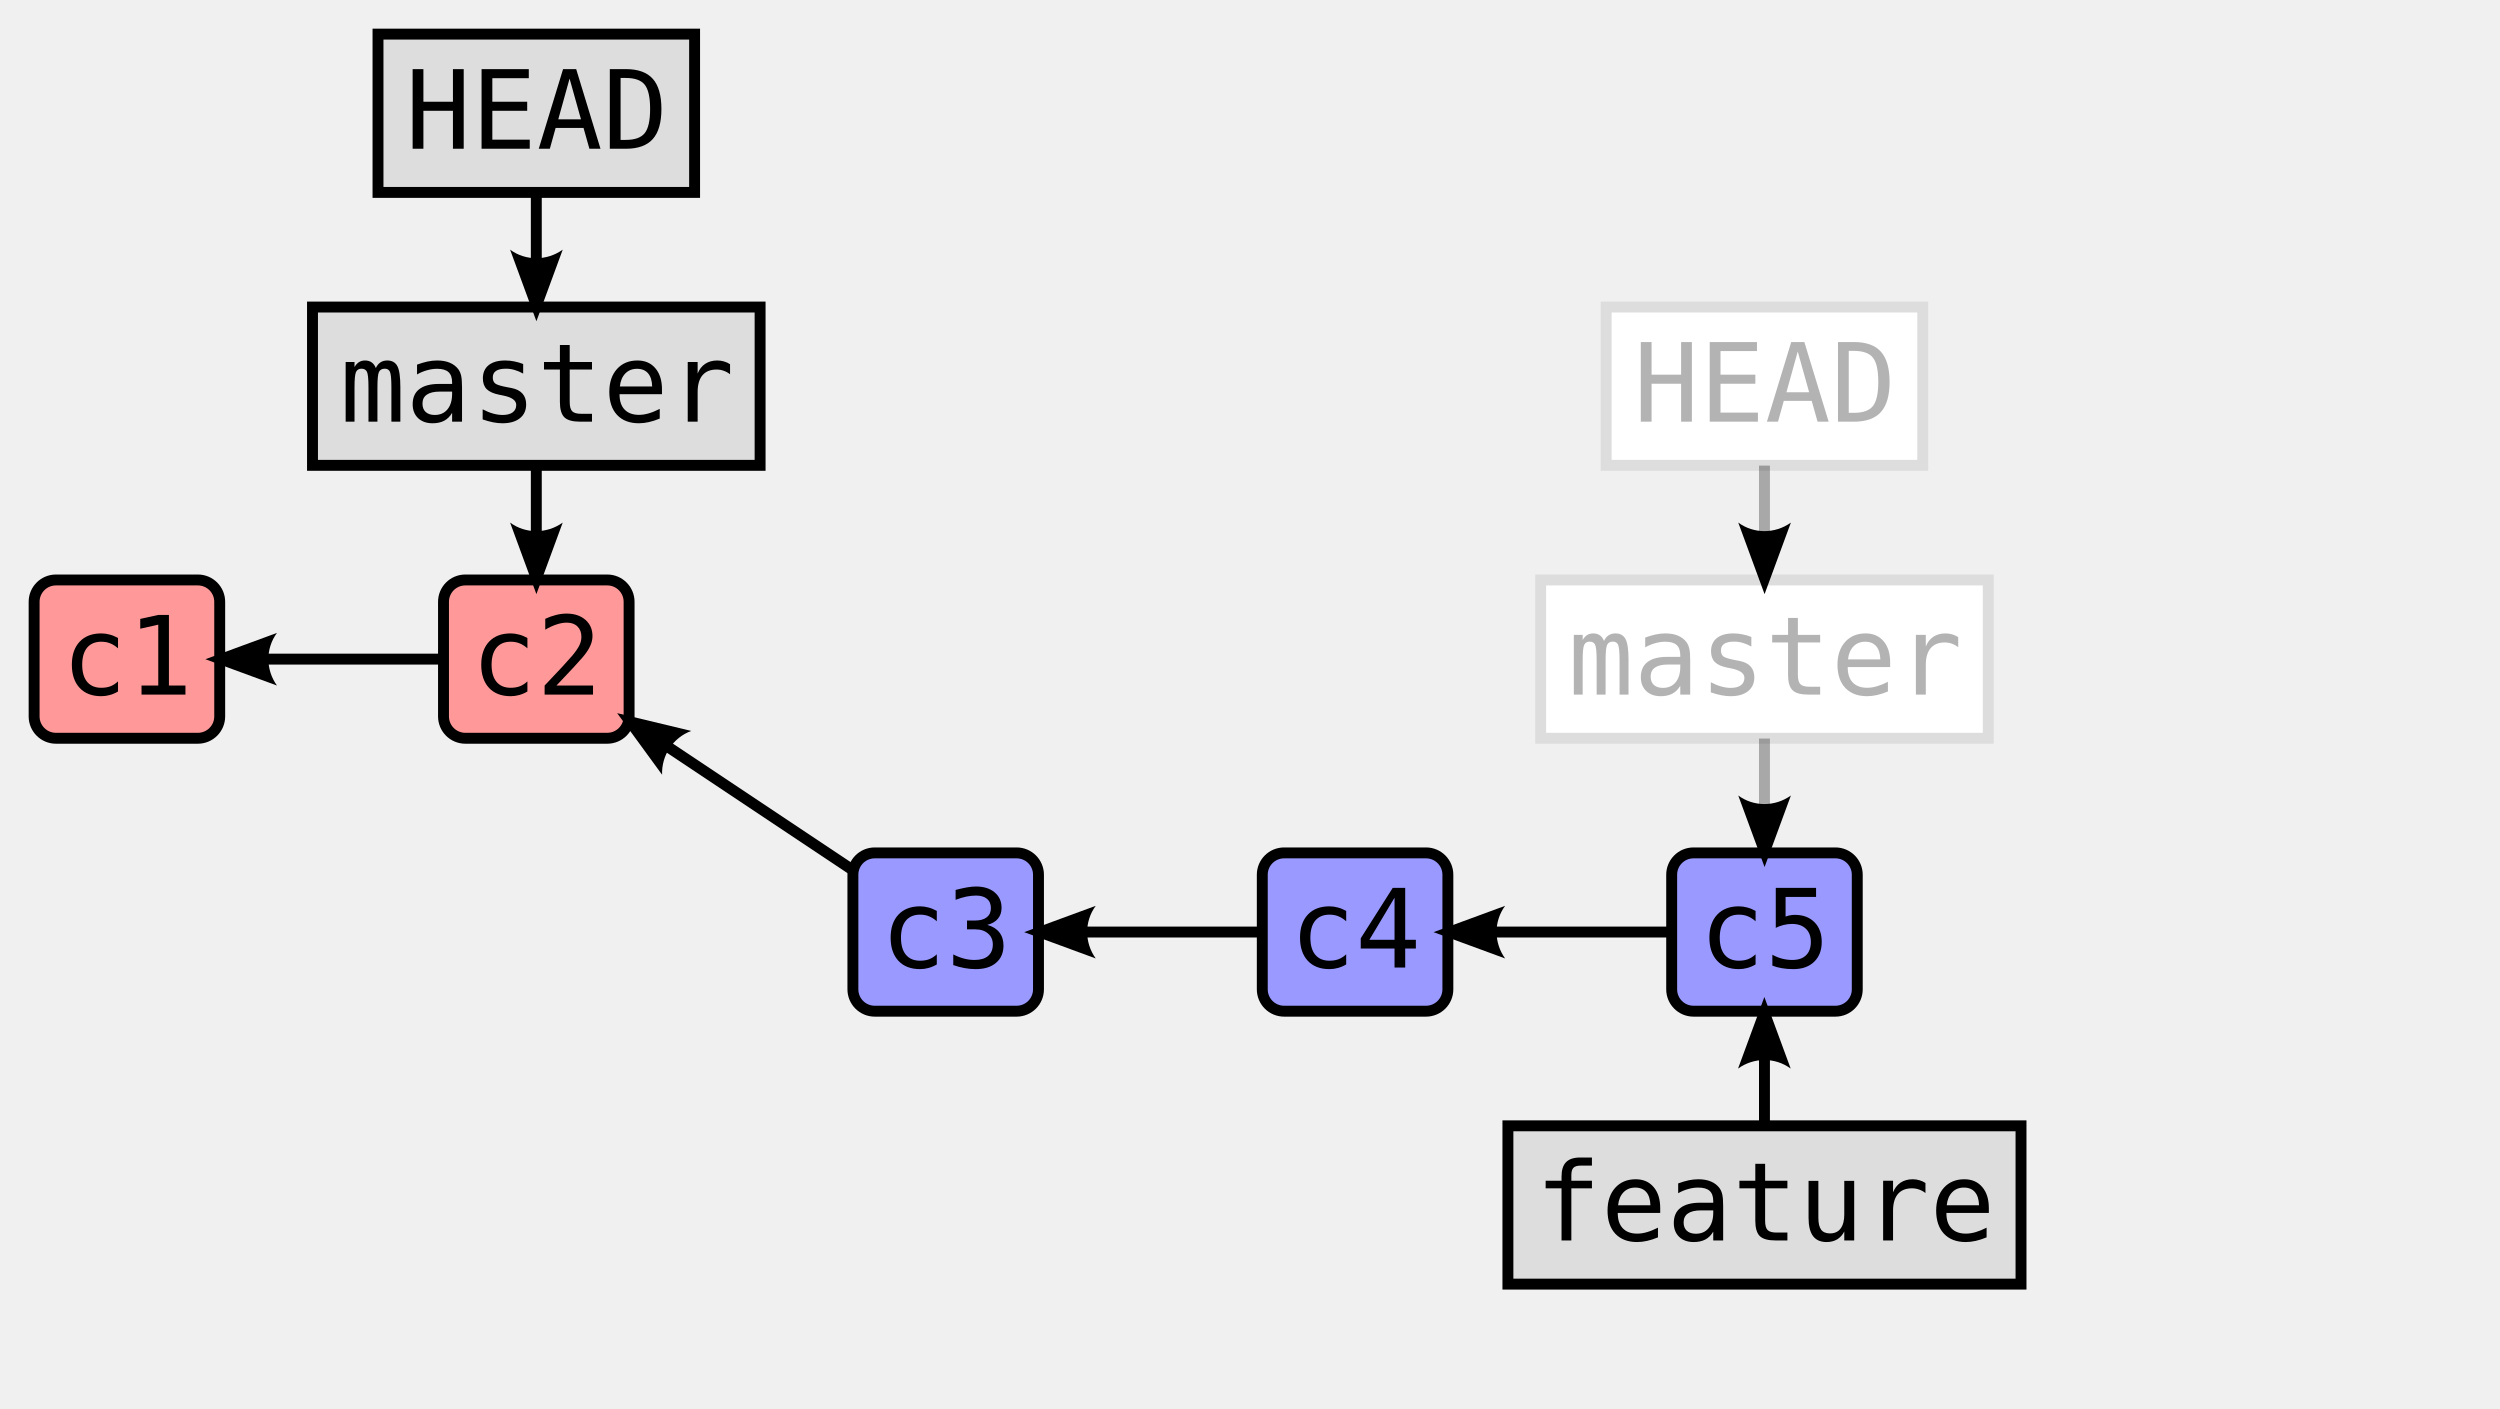
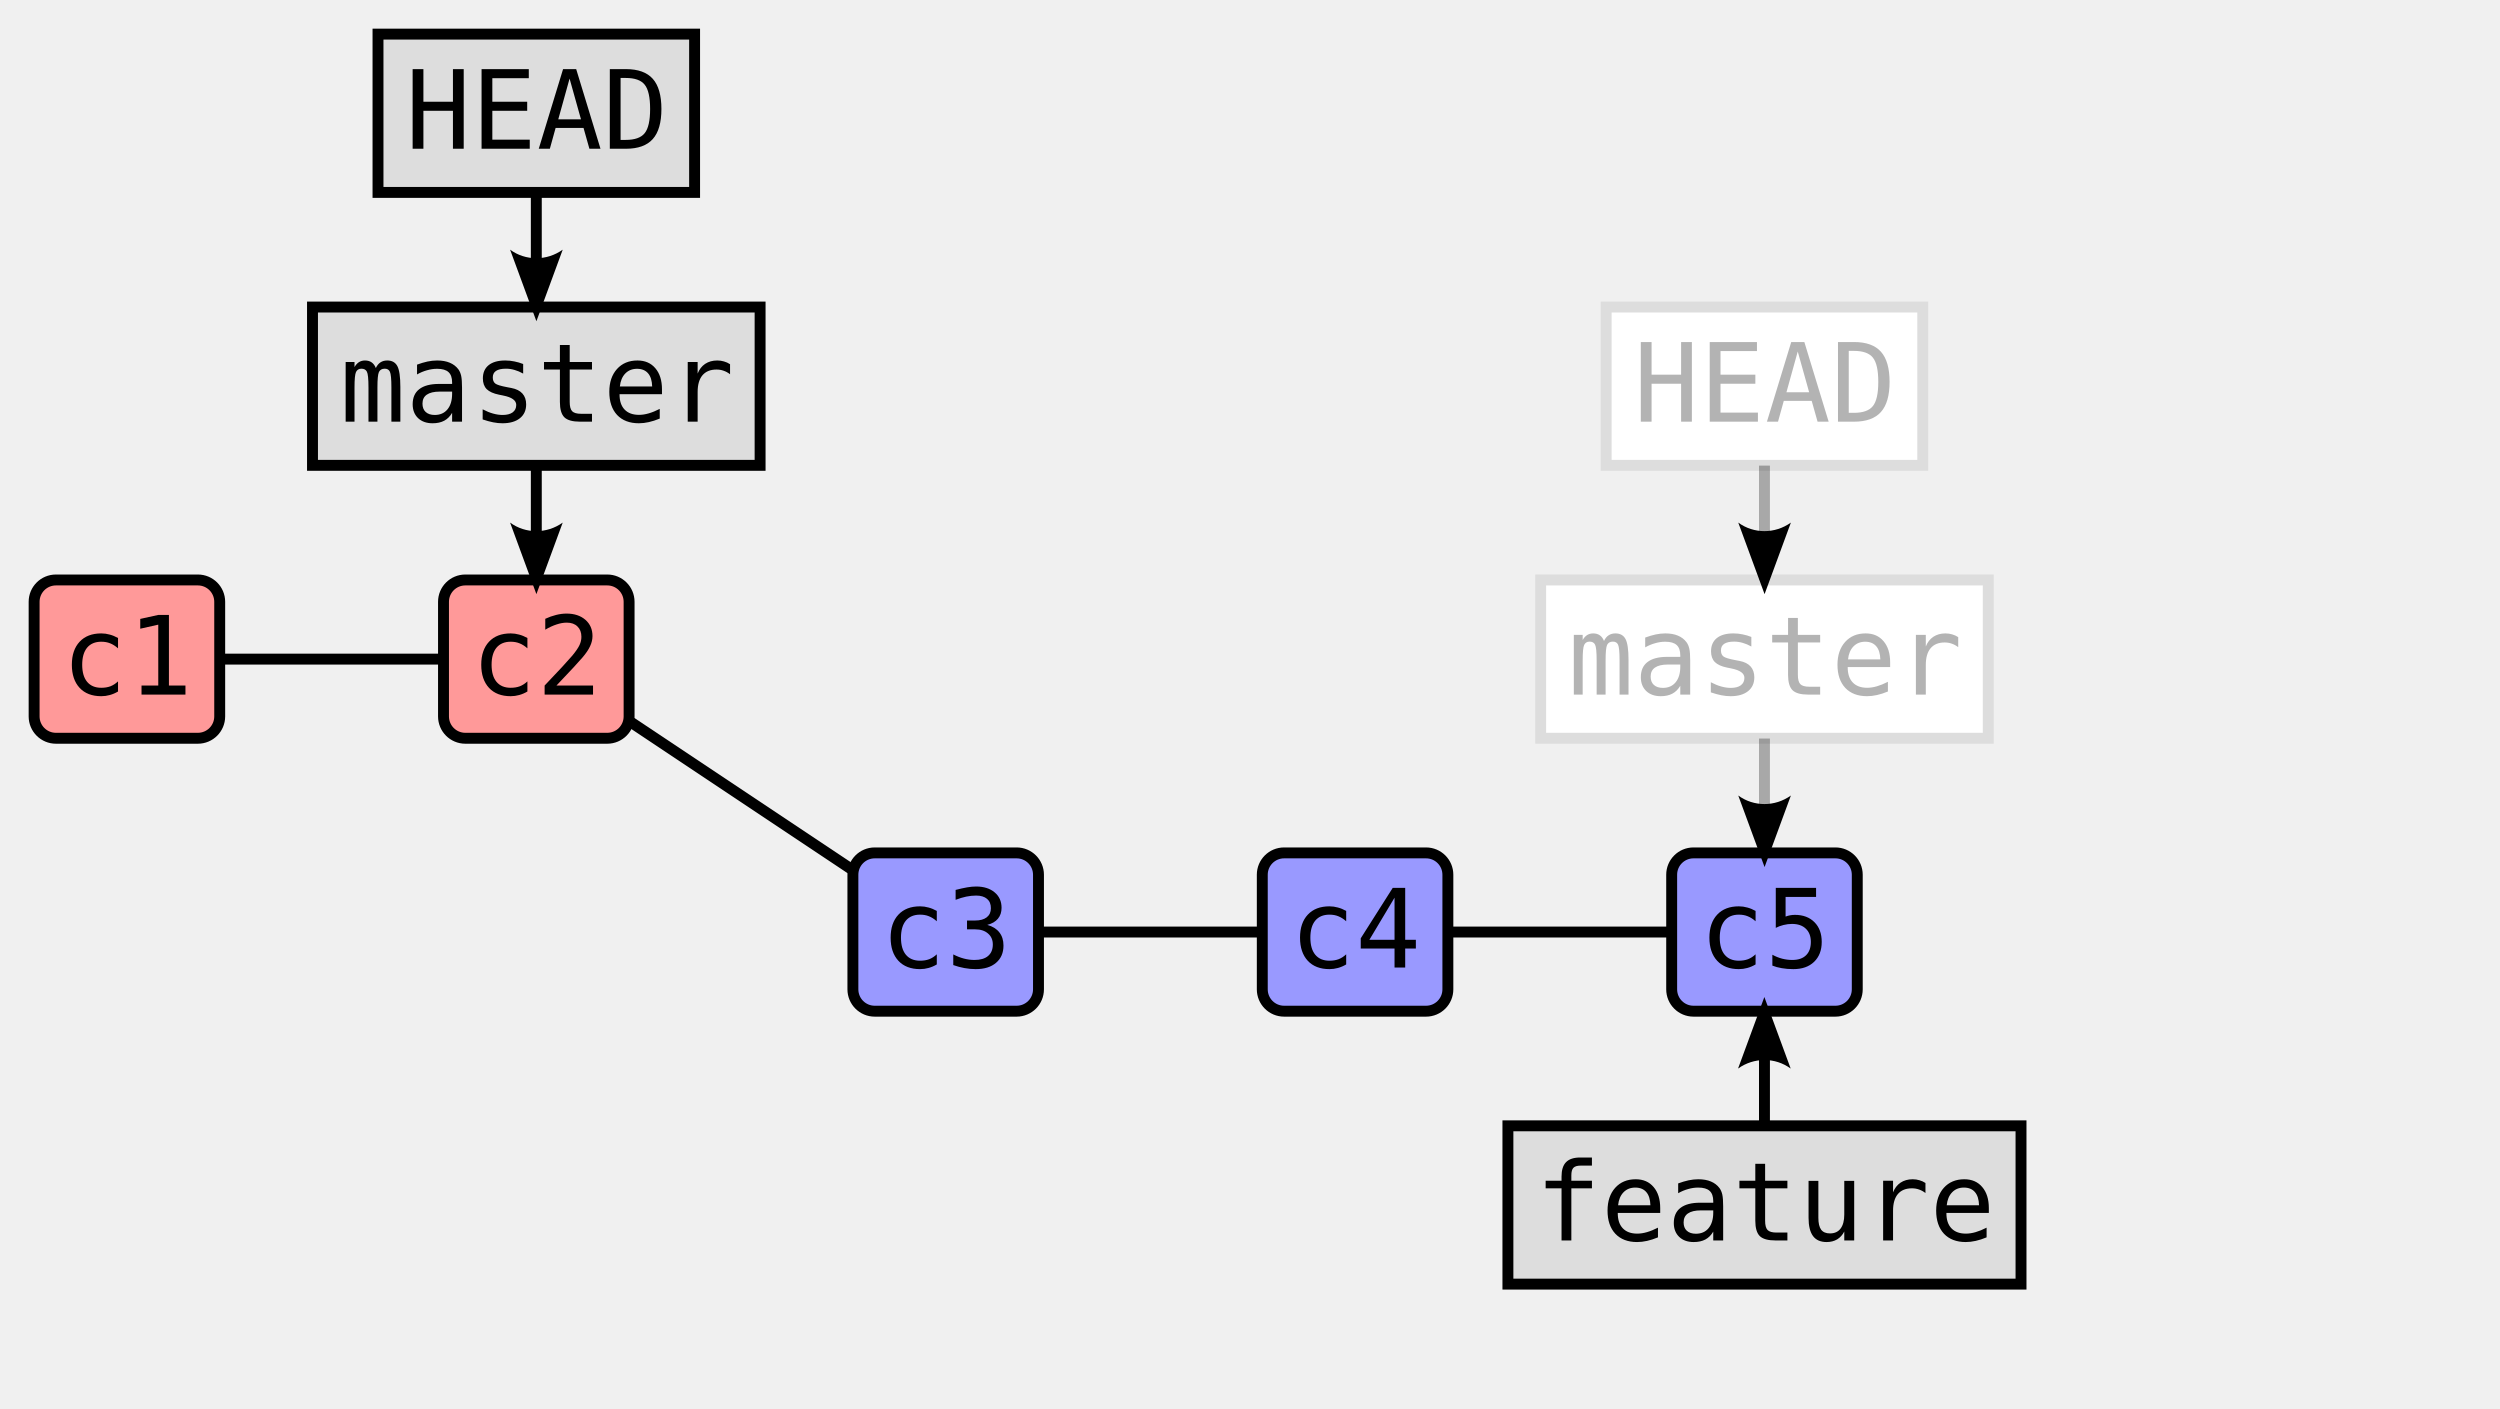
<svg xmlns="http://www.w3.org/2000/svg" width="366.4" height="206.4" id="svg2" version="1.1">
  <defs id="defs4">
    <marker orient="auto" refY="0.0" refX="0.0" id="Arrow2Mend" style="overflow:visible;">
      <path id="path3786" style="fill-rule:evenodd;stroke-width:0.625;stroke-linejoin:round;" d="M 8.719,4.034 L -2.207,0.016 L 8.719,-4.002 C 6.973,-1.63 6.983,1.616 8.719,4.034 z " transform="scale(0.6) rotate(180) translate(0,0)" />
    </marker>
  </defs>
  <g id="layer1">
    <rect style="fill:#ff9999;stroke:#000000;stroke-width:1.6;stroke-miterlimit:4;stroke-dasharray:none" id="rect2989" width="27.2" height="23.2" x="5" y="85" ry="3.2" />
    <text xml:space="preserve" style="font-size:16px;font-style:normal;font-weight:normal;line-height:125%;letter-spacing:0px;word-spacing:0px;fill:#000000;fill-opacity:1;stroke:none;font-family:DejaVu Sans Mono" x="9" y="101.8" id="text2985">
      <tspan id="tspan2987" x="9" y="101.8">c1</tspan>
    </text>
  </g>
  <g id="layer1">
    <rect style="fill:#ff9999;stroke:#000000;stroke-width:1.6;stroke-miterlimit:4;stroke-dasharray:none" id="rect2989" width="27.2" height="23.2" x="65" y="85" ry="3.2" />
    <text xml:space="preserve" style="font-size:16px;font-style:normal;font-weight:normal;line-height:125%;letter-spacing:0px;word-spacing:0px;fill:#000000;fill-opacity:1;stroke:none;font-family:DejaVu Sans Mono" x="69" y="101.8" id="text2985">
      <tspan id="tspan2987" x="69" y="101.8">c2</tspan>
    </text>
  </g>
-   <g id="layer1">
-     <path style="fill:none;stroke:#000000;stroke-width:1.6;stroke-linecap:butt;stroke-linejoin:miter;stroke-opacity:1;marker-end:url(#Arrow2Mend);stroke-miterlimit:4;stroke-dasharray:none" d="M 64.98,96.6 32.22,96.6" id="path2985" />
-   </g>
+   <line x1="64.98" y1="96.6" x2="32.22" y2="96.6" style="stroke:#000000; stroke-width:1.6; stroke-opacity:1.0" />
  <g id="layer1">
    <rect style="fill:#dddddd;stroke:#000000;stroke-width:1.6;stroke-miterlimit:4;stroke-dasharray:none" id="rect2989" width="65.6" height="23.2" x="45.8" y="45" ry="0" />
    <text xml:space="preserve" style="font-size:16px;font-style:normal;font-weight:normal;line-height:125%;letter-spacing:0px;word-spacing:0px;fill:#000000;fill-opacity:1;stroke:none;font-family:DejaVu Sans Mono" x="49.8" y="61.8" id="text2985">
      <tspan id="tspan2987" x="49.8" y="61.8">master</tspan>
    </text>
  </g>
  <g id="layer1">
    <path style="fill:none;stroke:#000000;stroke-width:1.6;stroke-linecap:butt;stroke-linejoin:miter;stroke-opacity:1;marker-end:url(#Arrow2Mend);stroke-miterlimit:4;stroke-dasharray:none" d="M 78.6,68.24 78.6,84.96" id="path2985" />
  </g>
  <g id="layer1">
    <rect style="fill:#dddddd;stroke:#000000;stroke-width:1.6;stroke-miterlimit:4;stroke-dasharray:none" id="rect2989" width="46.4" height="23.2" x="55.4" y="5" ry="0" />
    <text xml:space="preserve" style="font-size:16px;font-style:normal;font-weight:normal;line-height:125%;letter-spacing:0px;word-spacing:0px;fill:#000000;fill-opacity:1;stroke:none;font-family:DejaVu Sans Mono" x="59.4" y="21.8" id="text2985">
      <tspan id="tspan2987" x="59.4" y="21.8">HEAD</tspan>
    </text>
  </g>
  <g id="layer1">
    <path style="fill:none;stroke:#000000;stroke-width:1.6;stroke-linecap:butt;stroke-linejoin:miter;stroke-opacity:1;marker-end:url(#Arrow2Mend);stroke-miterlimit:4;stroke-dasharray:none" d="M 78.6,28.24 78.6,44.96" id="path2985" />
  </g>
  <g id="layer1">
    <rect style="fill:#9999ff;stroke:#000000;stroke-width:1.6;stroke-miterlimit:4;stroke-dasharray:none" id="rect2989" width="27.2" height="23.2" x="125" y="125" ry="3.2" />
    <text xml:space="preserve" style="font-size:16px;font-style:normal;font-weight:normal;line-height:125%;letter-spacing:0px;word-spacing:0px;fill:#000000;fill-opacity:1;stroke:none;font-family:DejaVu Sans Mono" x="129" y="141.8" id="text2985">
      <tspan id="tspan2987" x="129" y="141.8">c3</tspan>
    </text>
  </g>
-   <g id="layer1">
-     <path style="fill:none;stroke:#000000;stroke-width:1.6;stroke-linecap:butt;stroke-linejoin:miter;stroke-opacity:1;marker-end:url(#Arrow2Mend);stroke-miterlimit:4;stroke-dasharray:none" d="M 124.98,127.52 92.22,105.68" id="path2985" />
-   </g>
+   <line x1="124.98" y1="127.52" x2="92.22" y2="105.68" style="stroke:#000000; stroke-width:1.6; stroke-opacity:1.0" />
  <g id="layer1">
    <rect style="fill:#9999ff;stroke:#000000;stroke-width:1.6;stroke-miterlimit:4;stroke-dasharray:none" id="rect2989" width="27.2" height="23.2" x="185" y="125" ry="3.2" />
    <text xml:space="preserve" style="font-size:16px;font-style:normal;font-weight:normal;line-height:125%;letter-spacing:0px;word-spacing:0px;fill:#000000;fill-opacity:1;stroke:none;font-family:DejaVu Sans Mono" x="189" y="141.8" id="text2985">
      <tspan id="tspan2987" x="189" y="141.8">c4</tspan>
    </text>
  </g>
-   <g id="layer1">
-     <path style="fill:none;stroke:#000000;stroke-width:1.6;stroke-linecap:butt;stroke-linejoin:miter;stroke-opacity:1;marker-end:url(#Arrow2Mend);stroke-miterlimit:4;stroke-dasharray:none" d="M 184.98,136.6 152.22,136.6" id="path2985" />
-   </g>
+   <line x1="184.98" y1="136.6" x2="152.22" y2="136.6" style="stroke:#000000; stroke-width:1.6; stroke-opacity:1.0" />
  <g id="layer1">
    <rect style="fill:#9999ff;stroke:#000000;stroke-width:1.6;stroke-miterlimit:4;stroke-dasharray:none" id="rect2989" width="27.2" height="23.2" x="245" y="125" ry="3.2" />
    <text xml:space="preserve" style="font-size:16px;font-style:normal;font-weight:normal;line-height:125%;letter-spacing:0px;word-spacing:0px;fill:#000000;fill-opacity:1;stroke:none;font-family:DejaVu Sans Mono" x="249" y="141.8" id="text2985">
      <tspan id="tspan2987" x="249" y="141.8">c5</tspan>
    </text>
  </g>
-   <g id="layer1">
-     <path style="fill:none;stroke:#000000;stroke-width:1.6;stroke-linecap:butt;stroke-linejoin:miter;stroke-opacity:1;marker-end:url(#Arrow2Mend);stroke-miterlimit:4;stroke-dasharray:none" d="M 244.98,136.6 212.22,136.6" id="path2985" />
-   </g>
+   <line x1="244.98" y1="136.6" x2="212.22" y2="136.6" style="stroke:#000000; stroke-width:1.6; stroke-opacity:1.0" />
  <g id="layer1">
    <rect style="fill:#ffffff;stroke:#dddddd;stroke-width:1.6;stroke-miterlimit:4;stroke-dasharray:none" id="rect2989" width="65.6" height="23.2" x="225.8" y="85" ry="0" />
    <text xml:space="preserve" style="font-size:16px;font-style:normal;font-weight:normal;line-height:125%;letter-spacing:0px;word-spacing:0px;fill:#000000;fill-opacity:0.3;stroke:none;font-family:DejaVu Sans Mono" x="229.8" y="101.8" id="text2985">
      <tspan id="tspan2987" x="229.8" y="101.8">master</tspan>
    </text>
  </g>
  <g id="layer1">
    <path style="fill:none;stroke:#000000;stroke-width:1.6;stroke-linecap:butt;stroke-linejoin:miter;stroke-opacity:0.3;marker-end:url(#Arrow2Mend);stroke-miterlimit:4;stroke-dasharray:none" d="M 258.6,108.24 258.6,124.96" id="path2985" />
  </g>
  <g id="layer1">
    <rect style="fill:#ffffff;stroke:#dddddd;stroke-width:1.6;stroke-miterlimit:4;stroke-dasharray:none" id="rect2989" width="46.4" height="23.2" x="235.4" y="45" ry="0" />
    <text xml:space="preserve" style="font-size:16px;font-style:normal;font-weight:normal;line-height:125%;letter-spacing:0px;word-spacing:0px;fill:#000000;fill-opacity:0.3;stroke:none;font-family:DejaVu Sans Mono" x="239.4" y="61.8" id="text2985">
      <tspan id="tspan2987" x="239.4" y="61.8">HEAD</tspan>
    </text>
  </g>
  <g id="layer1">
    <path style="fill:none;stroke:#000000;stroke-width:1.6;stroke-linecap:butt;stroke-linejoin:miter;stroke-opacity:0.3;marker-end:url(#Arrow2Mend);stroke-miterlimit:4;stroke-dasharray:none" d="M 258.6,68.24 258.6,84.96" id="path2985" />
  </g>
  <g id="layer1">
    <rect style="fill:#dddddd;stroke:#000000;stroke-width:1.6;stroke-miterlimit:4;stroke-dasharray:none" id="rect2989" width="75.2" height="23.2" x="221" y="165" ry="0" />
    <text xml:space="preserve" style="font-size:16px;font-style:normal;font-weight:normal;line-height:125%;letter-spacing:0px;word-spacing:0px;fill:#000000;fill-opacity:1;stroke:none;font-family:DejaVu Sans Mono" x="225" y="181.8" id="text2985">
      <tspan id="tspan2987" x="225" y="181.8">feature</tspan>
    </text>
  </g>
  <g id="layer1">
    <path style="fill:none;stroke:#000000;stroke-width:1.6;stroke-linecap:butt;stroke-linejoin:miter;stroke-opacity:1;marker-end:url(#Arrow2Mend);stroke-miterlimit:4;stroke-dasharray:none" d="M 258.6,164.96 258.6,148.24" id="path2985" />
  </g>
</svg>
